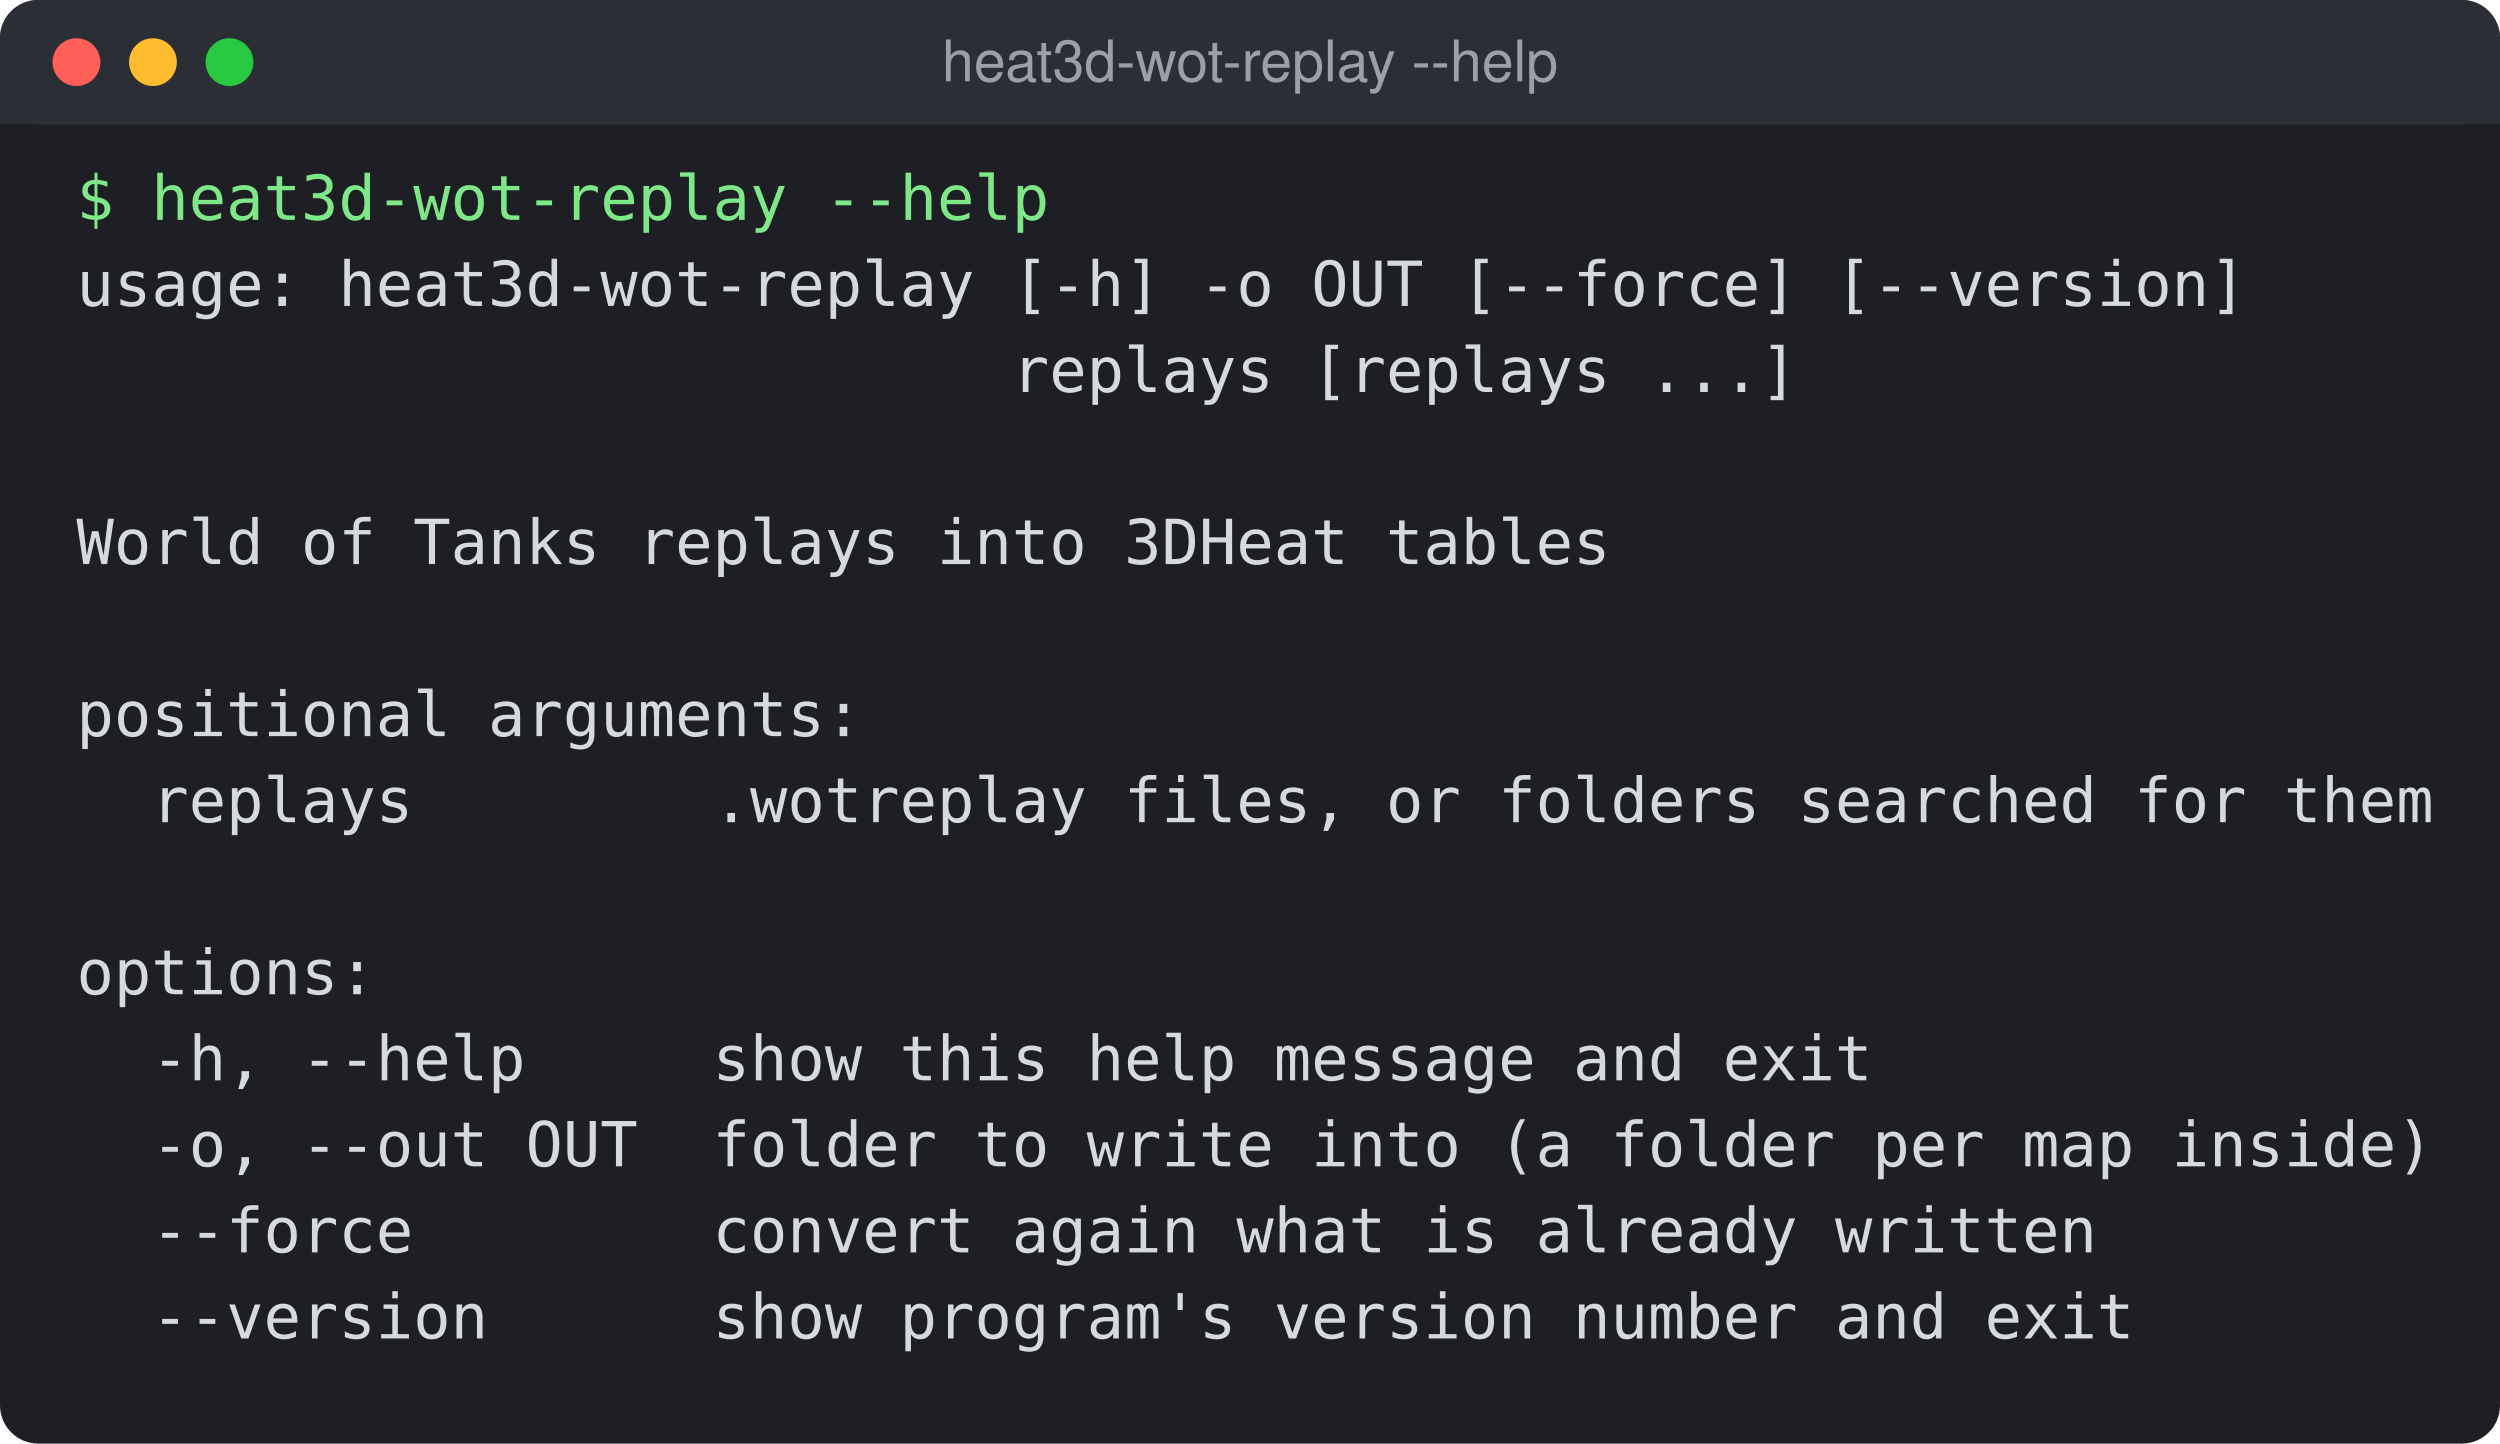
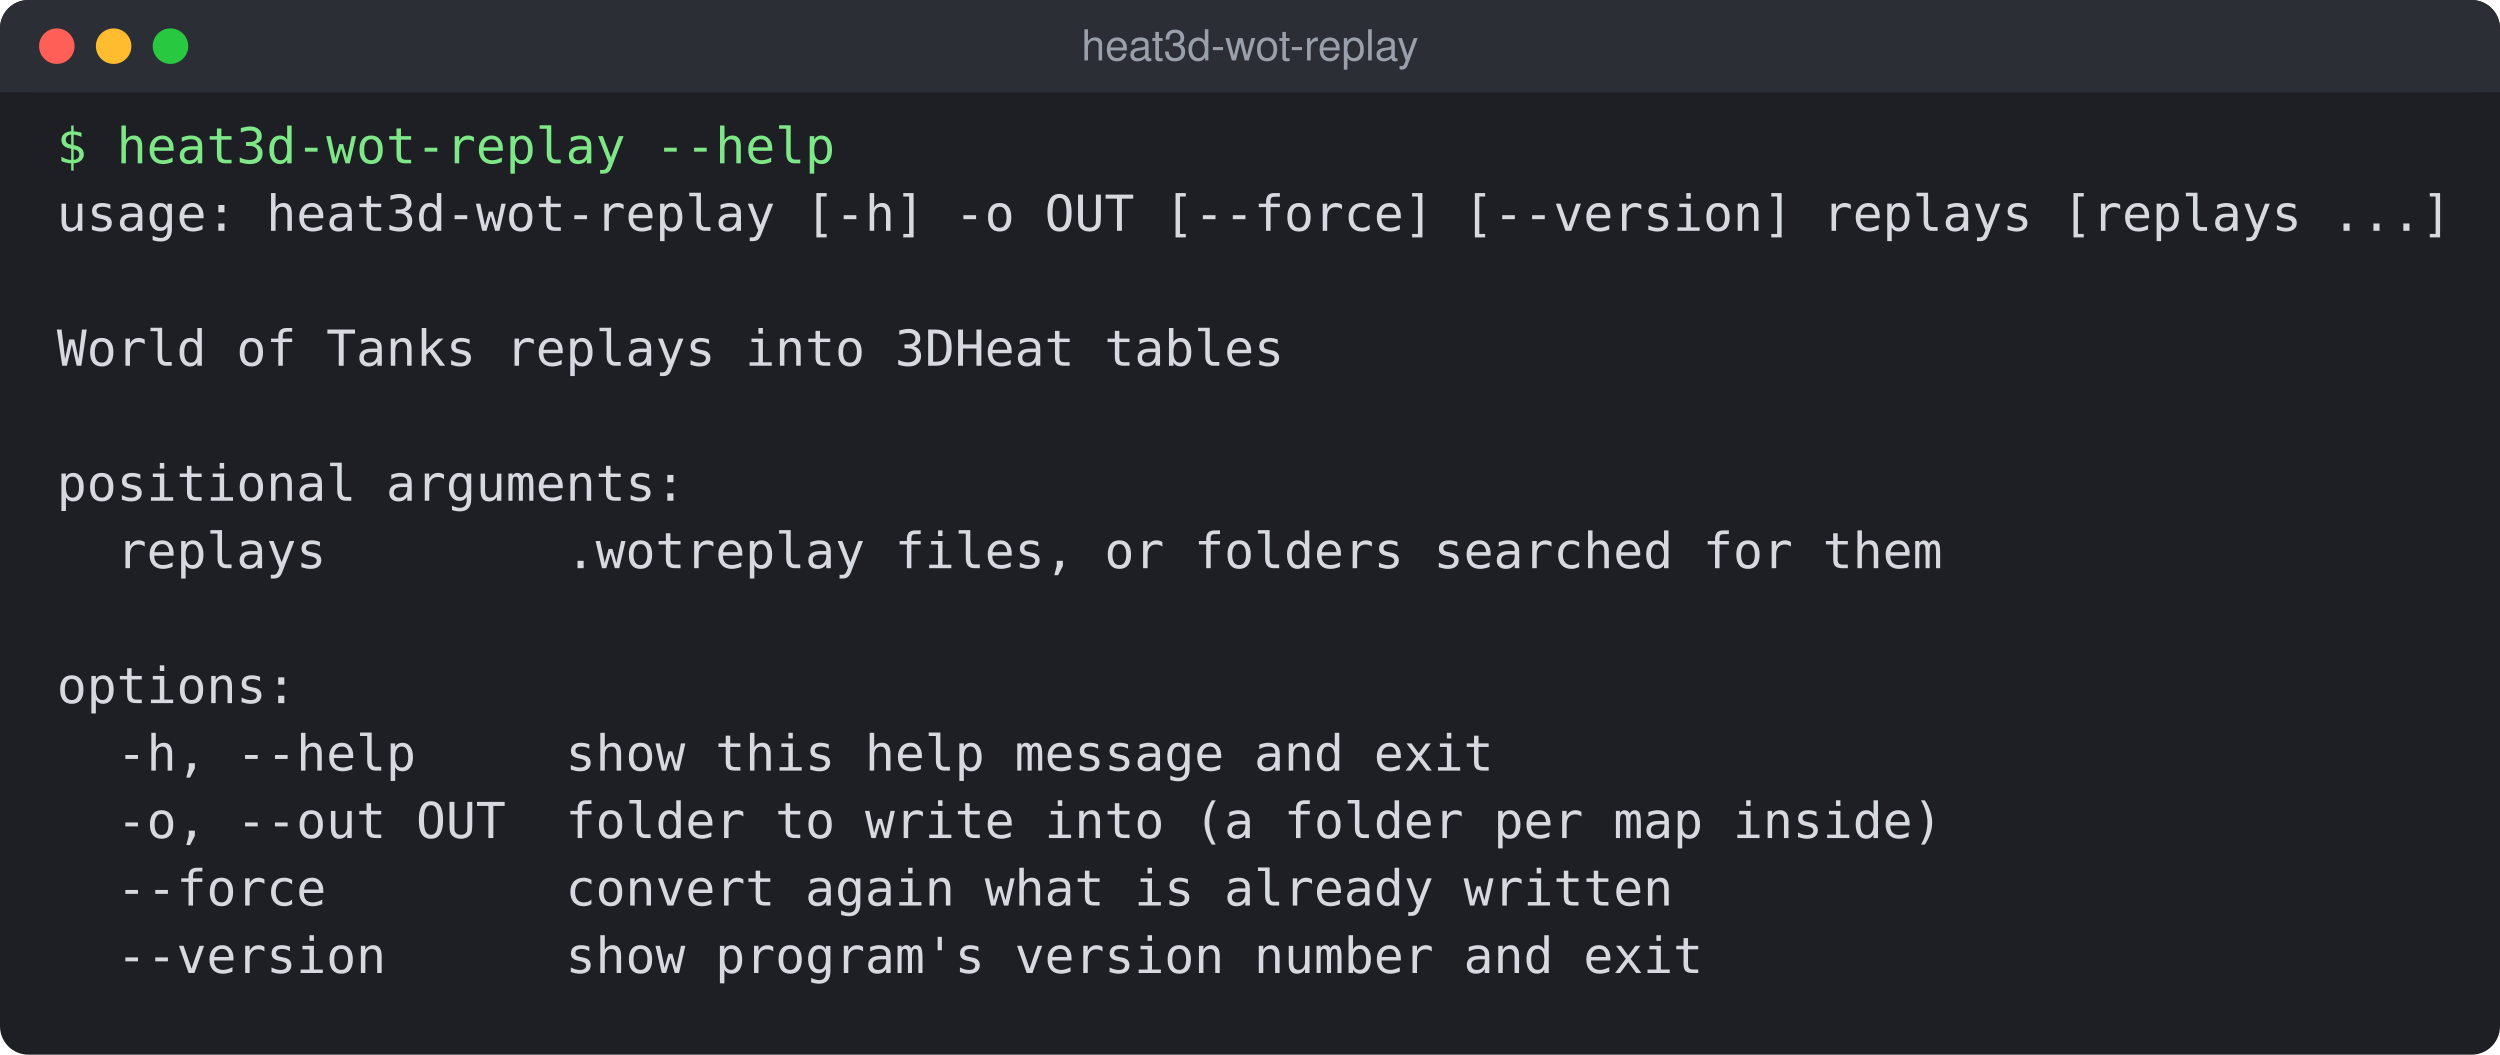
- <svg xmlns="http://www.w3.org/2000/svg" width="523" height="302" viewBox="0 0 523 302" role="img" aria-label="heat3d-wot-replay --help">
-   <rect width="523" height="302" rx="8" fill="#1e1f24" />
-   <rect width="523" height="26" rx="8" fill="#2c2e35" />
-   <rect y="18" width="523" height="8" fill="#2c2e35" />
+ <svg xmlns="http://www.w3.org/2000/svg" width="704" height="297" viewBox="0 0 704 297" role="img" aria-label="heat3d-wot-replay">
+   <rect width="704" height="297" rx="8" fill="#1e1f24" />
+   <rect width="704" height="26" rx="8" fill="#2c2e35" />
+   <rect y="18" width="704" height="8" fill="#2c2e35" />
  <circle cx="16" cy="13" r="5" fill="#ff5f57" />
  <circle cx="32" cy="13" r="5" fill="#febc2e" />
  <circle cx="48" cy="13" r="5" fill="#28c840" />
-   <text x="261.5" y="17" fill="#9aa0aa" font-family="Segoe UI,Helvetica,Arial,sans-serif" font-size="12" text-anchor="middle">heat3d-wot-replay --help</text>
-   <g font-family="Consolas,Menlo,DejaVu Sans Mono,monospace" font-size="13" xml:space="preserve" style="white-space:pre">
+   <text x="352.0" y="17" fill="#9aa0aa" font-family="Segoe UI,Helvetica,Arial,sans-serif" font-size="12" text-anchor="middle">heat3d-wot-replay</text>
+   <g font-family="Consolas,Menlo,DejaVu Sans Mono,monospace" font-size="14" xml:space="preserve" style="white-space:pre">
    <text x="16" y="46" fill="#7ee787" xml:space="preserve" style="white-space:pre">$ heat3d-wot-replay --help</text>
-     <text x="16" y="64" fill="#d6d9df" xml:space="preserve" style="white-space:pre">usage: heat3d-wot-replay [-h] -o OUT [--force] [--version]</text>
-     <text x="16" y="82" fill="#d6d9df" xml:space="preserve" style="white-space:pre">                         replays [replays ...]</text>
-     <text x="16" y="100" fill="#d6d9df" xml:space="preserve" style="white-space:pre" />
-     <text x="16" y="118" fill="#d6d9df" xml:space="preserve" style="white-space:pre">World of Tanks replays into 3DHeat tables</text>
-     <text x="16" y="136" fill="#d6d9df" xml:space="preserve" style="white-space:pre" />
-     <text x="16" y="154" fill="#d6d9df" xml:space="preserve" style="white-space:pre">positional arguments:</text>
-     <text x="16" y="172" fill="#d6d9df" xml:space="preserve" style="white-space:pre">  replays        .wotreplay files, or folders searched for them</text>
-     <text x="16" y="190" fill="#d6d9df" xml:space="preserve" style="white-space:pre" />
-     <text x="16" y="208" fill="#d6d9df" xml:space="preserve" style="white-space:pre">options:</text>
-     <text x="16" y="226" fill="#d6d9df" xml:space="preserve" style="white-space:pre">  -h, --help     show this help message and exit</text>
-     <text x="16" y="244" fill="#d6d9df" xml:space="preserve" style="white-space:pre">  -o, --out OUT  folder to write into (a folder per map inside)</text>
-     <text x="16" y="262" fill="#d6d9df" xml:space="preserve" style="white-space:pre">  --force        convert again what is already written</text>
-     <text x="16" y="280" fill="#d6d9df" xml:space="preserve" style="white-space:pre">  --version      show program's version number and exit</text>
+     <text x="16" y="65" fill="#d6d9df" xml:space="preserve" style="white-space:pre">usage: heat3d-wot-replay [-h] -o OUT [--force] [--version] replays [replays ...]</text>
+     <text x="16" y="84" fill="#d6d9df" xml:space="preserve" style="white-space:pre" />
+     <text x="16" y="103" fill="#d6d9df" xml:space="preserve" style="white-space:pre">World of Tanks replays into 3DHeat tables</text>
+     <text x="16" y="122" fill="#d6d9df" xml:space="preserve" style="white-space:pre" />
+     <text x="16" y="141" fill="#d6d9df" xml:space="preserve" style="white-space:pre">positional arguments:</text>
+     <text x="16" y="160" fill="#d6d9df" xml:space="preserve" style="white-space:pre">  replays        .wotreplay files, or folders searched for them</text>
+     <text x="16" y="179" fill="#d6d9df" xml:space="preserve" style="white-space:pre" />
+     <text x="16" y="198" fill="#d6d9df" xml:space="preserve" style="white-space:pre">options:</text>
+     <text x="16" y="217" fill="#d6d9df" xml:space="preserve" style="white-space:pre">  -h, --help     show this help message and exit</text>
+     <text x="16" y="236" fill="#d6d9df" xml:space="preserve" style="white-space:pre">  -o, --out OUT  folder to write into (a folder per map inside)</text>
+     <text x="16" y="255" fill="#d6d9df" xml:space="preserve" style="white-space:pre">  --force        convert again what is already written</text>
+     <text x="16" y="274" fill="#d6d9df" xml:space="preserve" style="white-space:pre">  --version      show program's version number and exit</text>
  </g>
</svg>
